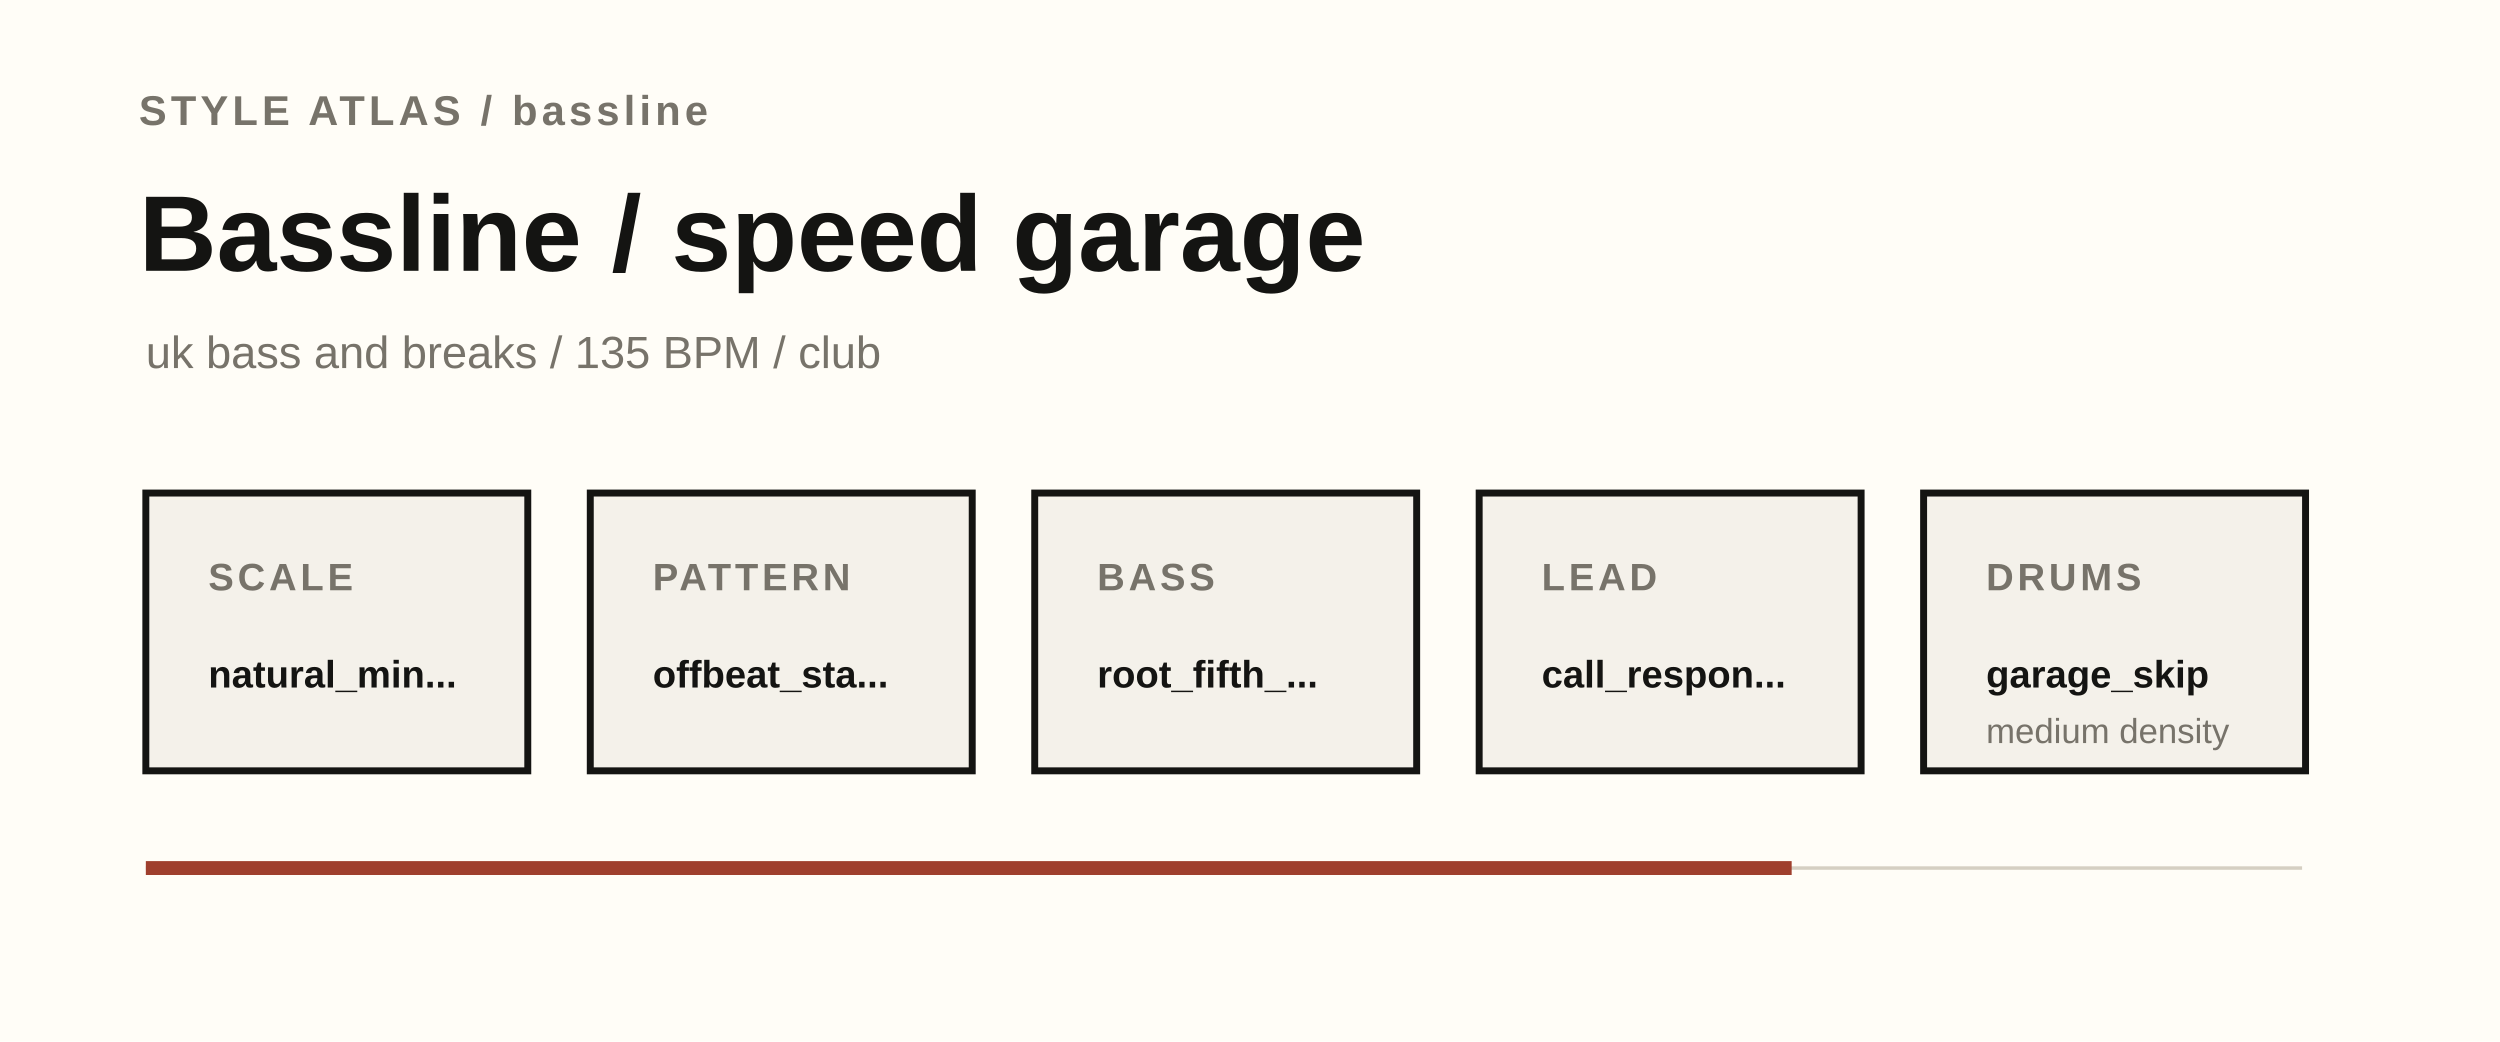
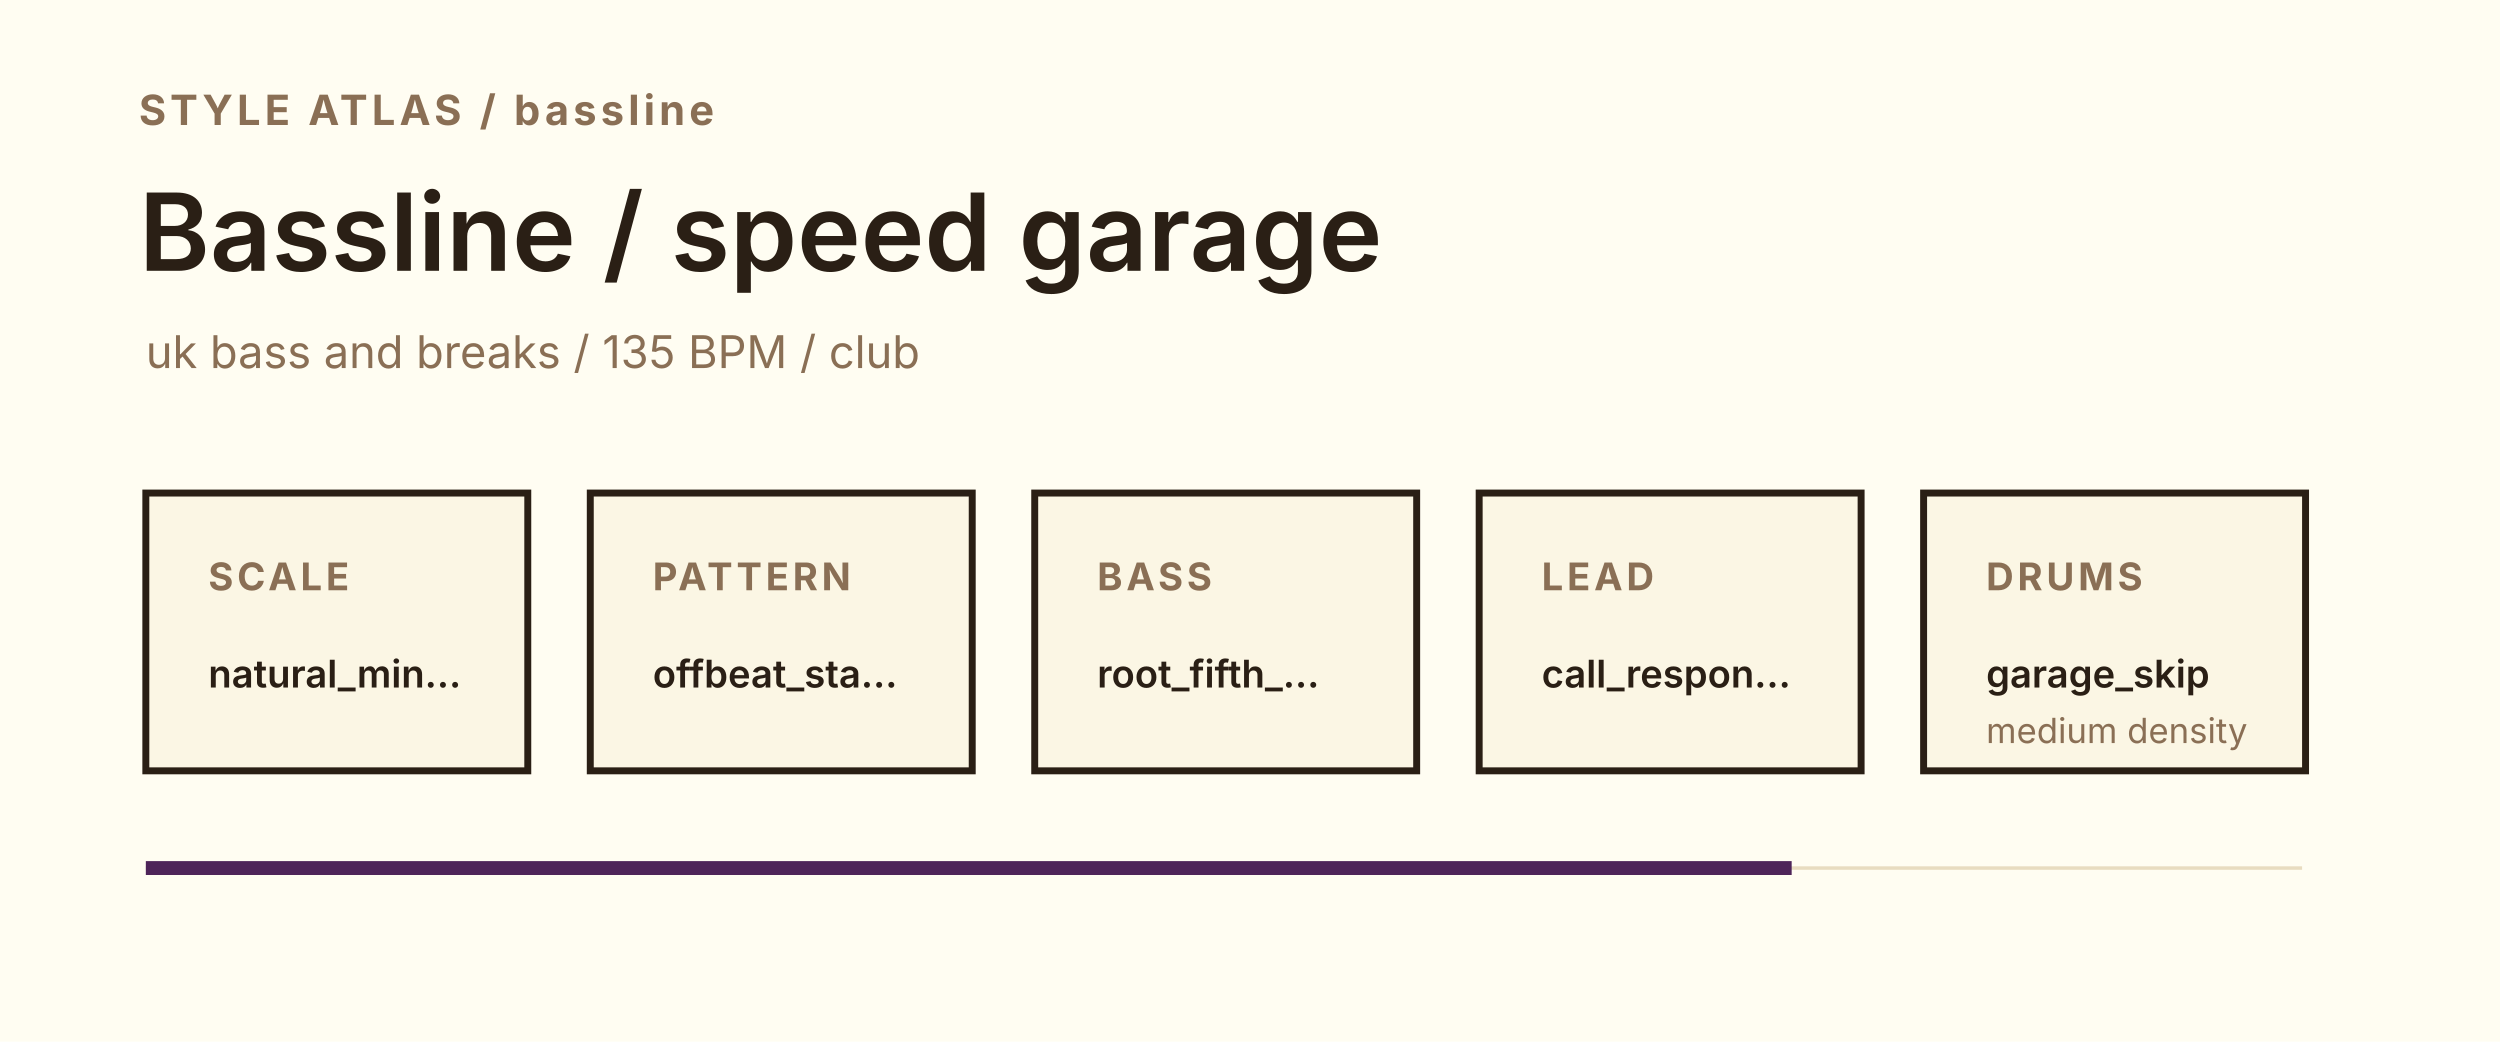
<svg xmlns="http://www.w3.org/2000/svg" viewBox="0 0 720 300" role="img" aria-labelledby="title desc">
-   <rect width="720" height="300" fill="#fffdf7" />
-   <text x="40" y="36" fill="#77736a" font-family="Avenir Next, Helvetica Neue, Arial, sans-serif" font-size="12" font-weight="700" letter-spacing="1.2">STYLE ATLAS / bassline</text>
-   <text x="40" y="78" fill="#141412" font-family="Avenir Next, Helvetica Neue, Arial, sans-serif" font-size="31" font-weight="600">Bassline / speed garage</text>
-   <text x="42" y="106" fill="#77736a" font-family="Avenir Next, Helvetica Neue, Arial, sans-serif" font-size="13">uk bass and breaks / 135 BPM / club</text>
-   <g fill="#f4f1ea" stroke="#141412" stroke-width="2">
+   <rect width="720" height="300" fill="#fffdf2" />
+   <text x="40" y="36" fill="#8a6f55" font-family="Inter, 'Avenir Next', 'Neue Haas Grotesk Text', 'Helvetica Neue', ui-sans-serif, system-ui, -apple-system, BlinkMacSystemFont, 'Segoe UI', sans-serif" font-size="12" font-weight="700" letter-spacing="1.2">STYLE ATLAS / bassline</text>
+   <text x="40" y="78" fill="#2a1f15" font-family="Inter, 'Avenir Next', 'Neue Haas Grotesk Text', 'Helvetica Neue', ui-sans-serif, system-ui, -apple-system, BlinkMacSystemFont, 'Segoe UI', sans-serif" font-size="31" font-weight="600">Bassline / speed garage</text>
+   <text x="42" y="106" fill="#8a6f55" font-family="Inter, 'Avenir Next', 'Neue Haas Grotesk Text', 'Helvetica Neue', ui-sans-serif, system-ui, -apple-system, BlinkMacSystemFont, 'Segoe UI', sans-serif" font-size="13">uk bass and breaks / 135 BPM / club</text>
+   <g fill="#fbf6e4" stroke="#2a1f15" stroke-width="2">
    <rect x="42" y="142" width="110" height="80" />
    <rect x="170" y="142" width="110" height="80" />
    <rect x="298" y="142" width="110" height="80" />
    <rect x="426" y="142" width="110" height="80" />
    <rect x="554" y="142" width="110" height="80" />
  </g>
-   <g font-family="Avenir Next, Helvetica Neue, Arial, sans-serif">
-     <g fill="#77736a" font-size="11" font-weight="700" letter-spacing="1.1">
+   <g font-family="Inter, 'Avenir Next', 'Neue Haas Grotesk Text', 'Helvetica Neue', ui-sans-serif, system-ui, -apple-system, BlinkMacSystemFont, 'Segoe UI', sans-serif">
+     <g fill="#8a6f55" font-size="11" font-weight="700" letter-spacing="1.1">
      <text x="60" y="170">SCALE</text>
      <text x="188" y="170">PATTERN</text>
      <text x="316" y="170">BASS</text>
      <text x="444" y="170">LEAD</text>
      <text x="572" y="170">DRUMS</text>
    </g>
-     <g fill="#141412" font-size="11" font-weight="600">
+     <g fill="#2a1f15" font-size="11" font-weight="600">
      <text x="60" y="198">natural_min...</text>
      <text x="188" y="198">offbeat_sta...</text>
      <text x="316" y="198">root_fifth_...</text>
      <text x="444" y="198">call_respon...</text>
      <text x="572" y="198">garage_skip</text>
    </g>
-     <text x="572" y="214" fill="#77736a" font-size="10">medium density</text>
+     <text x="572" y="214" fill="#8a6f55" font-size="10">medium density</text>
  </g>
-   <path d="M42 250h621" stroke="#d5cfc2" stroke-width="1" />
-   <path d="M42 250h474" stroke="#9f3f2d" stroke-width="4" />
+   <path d="M42 250h621" stroke="#e8dcc0" stroke-width="1" />
+   <path d="M42 250h474" stroke="#4e2459" stroke-width="4" />
</svg>
